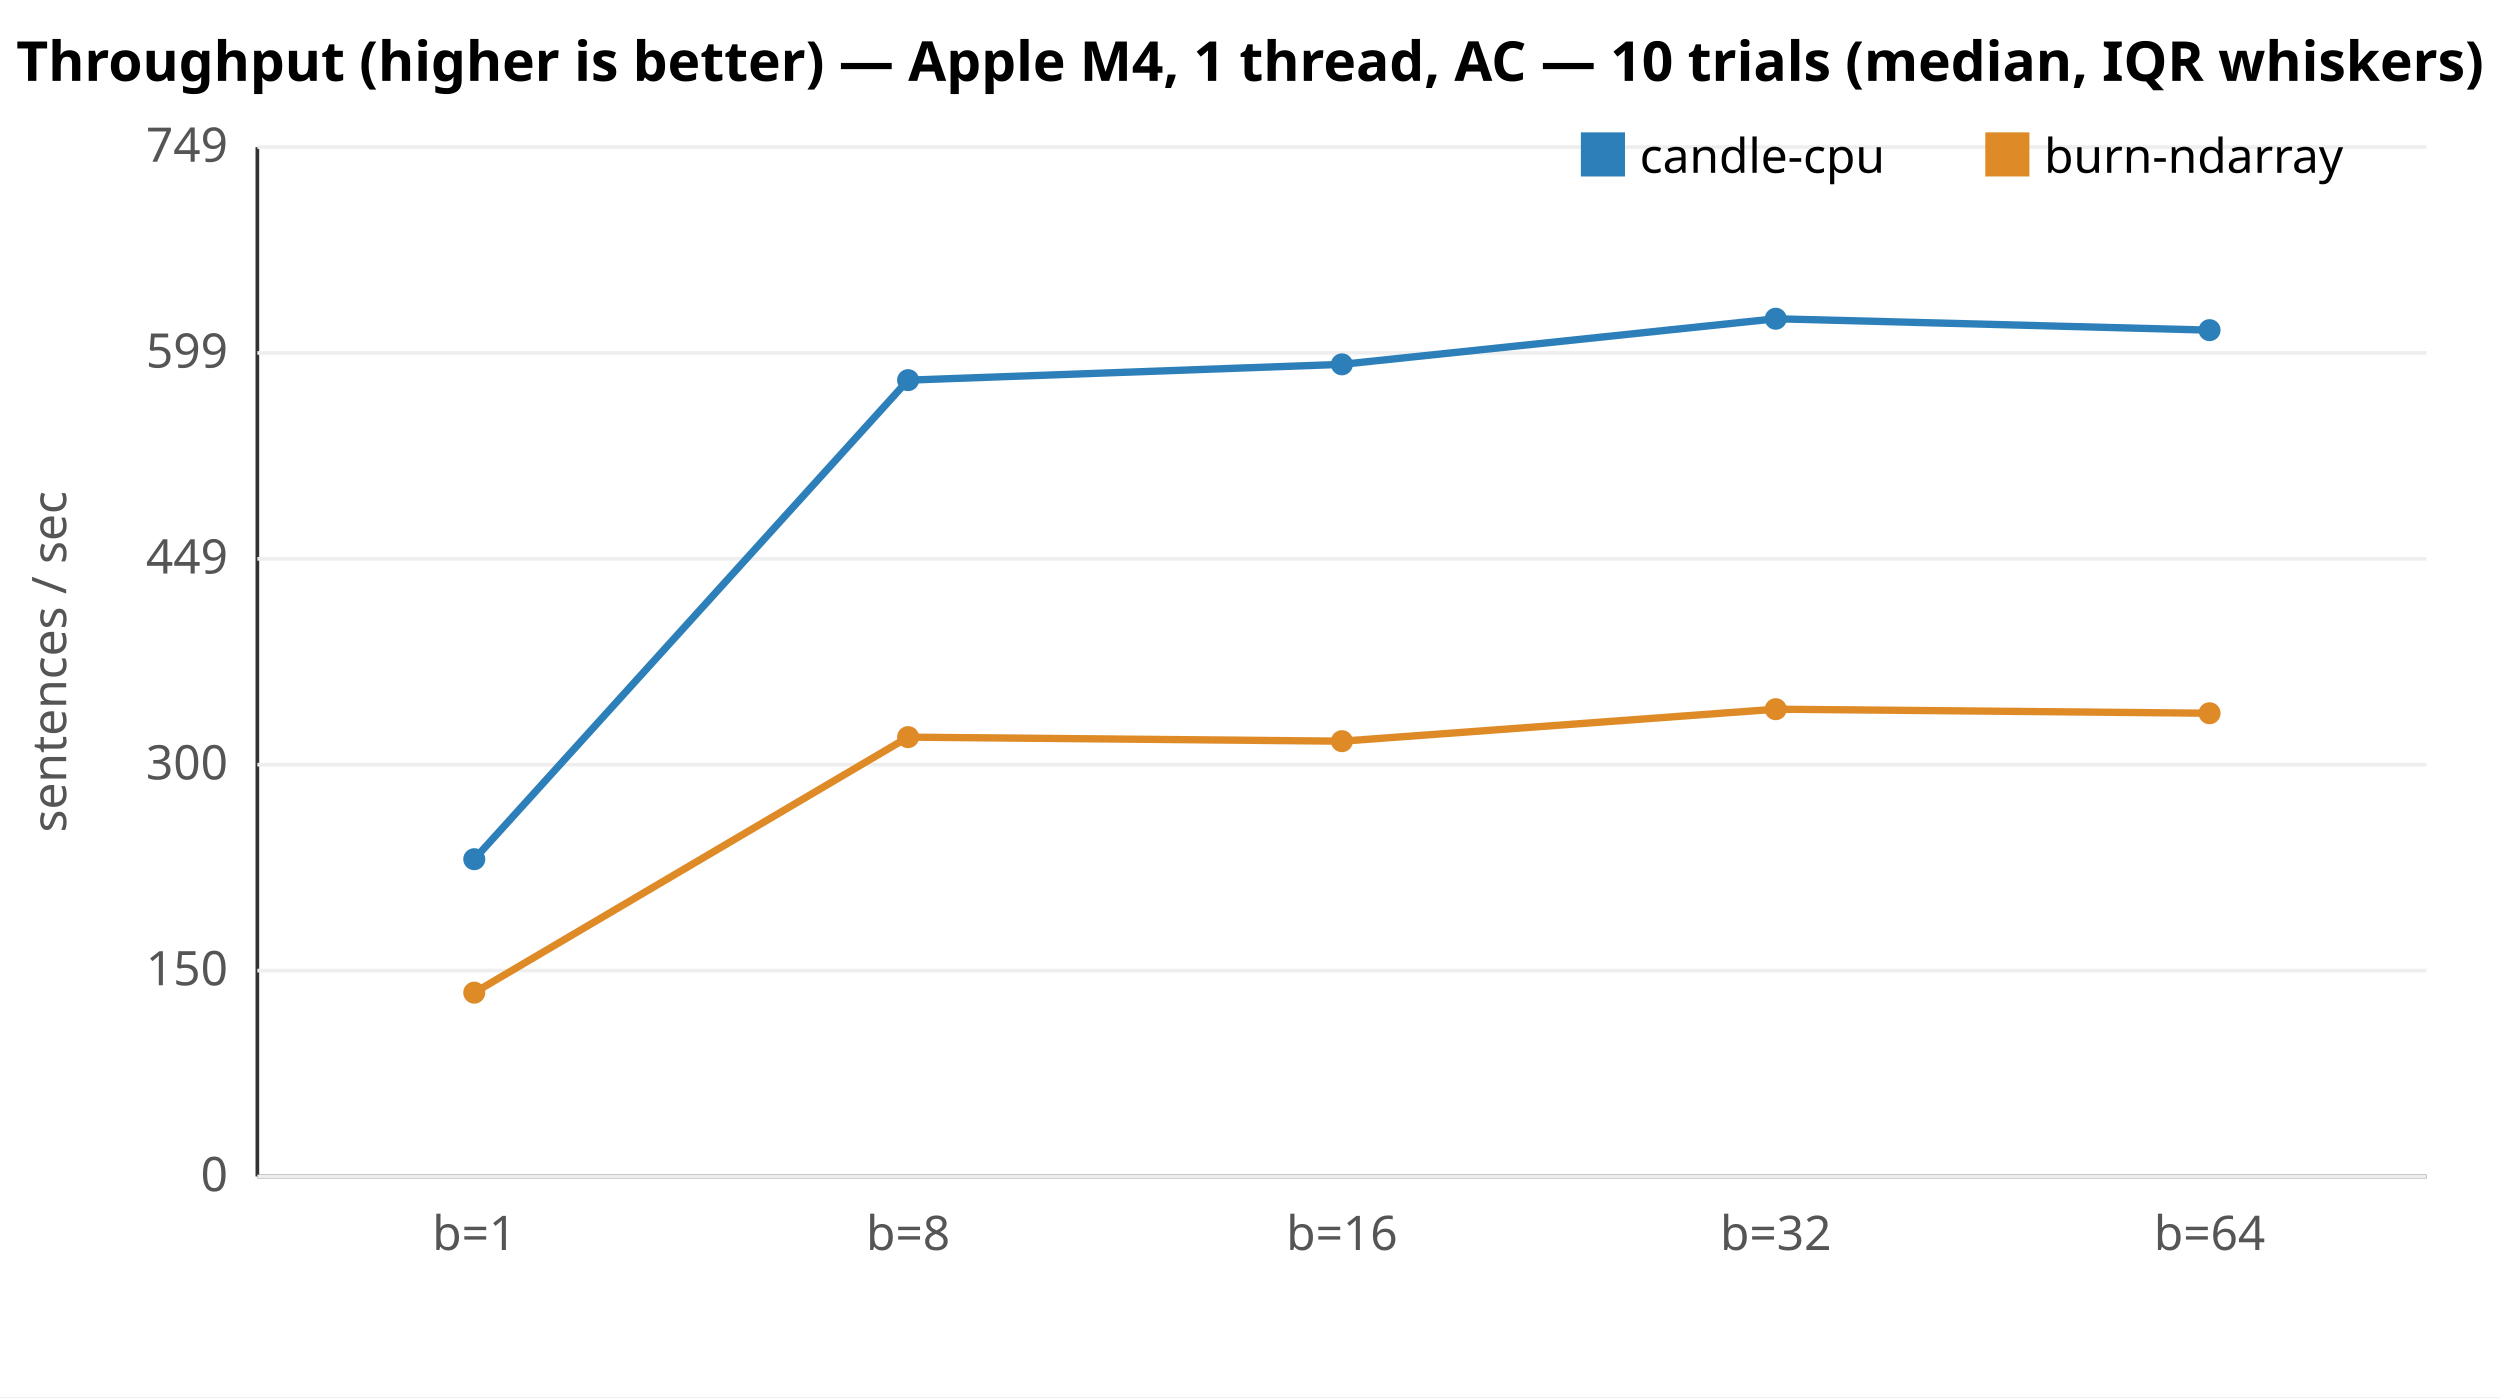
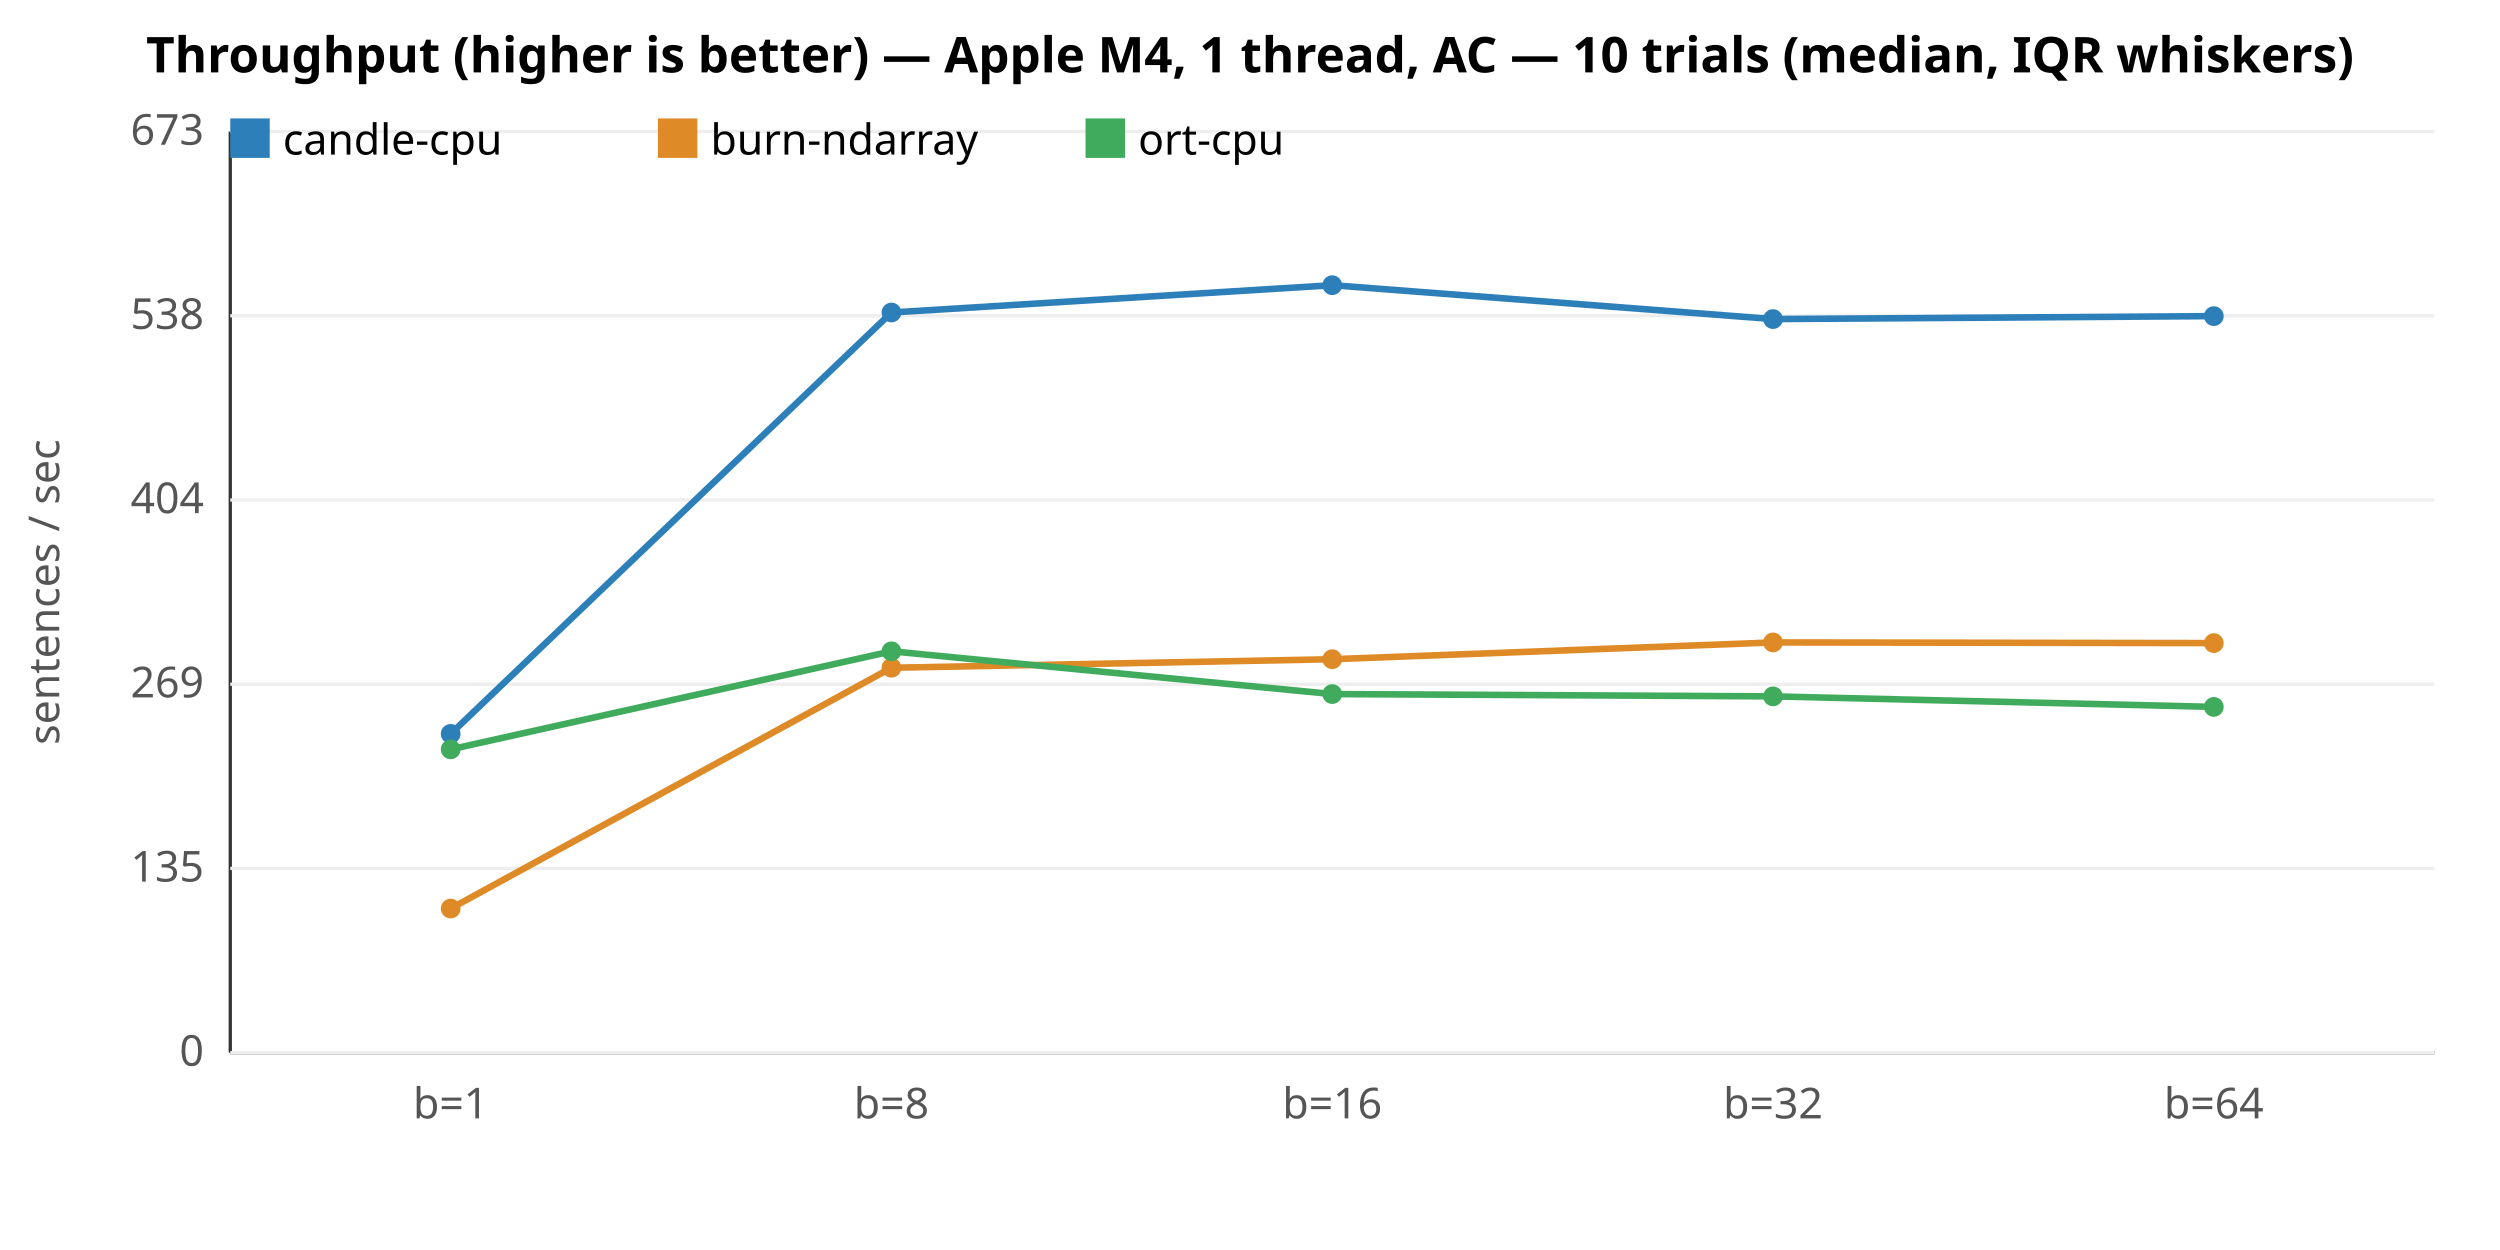
- <svg xmlns="http://www.w3.org/2000/svg" width="680" height="380" font-family="sans-serif" font-size="13">
-   <rect width="680" height="380" fill="white" />
-   <text x="340.0" y="22" text-anchor="middle" font-size="15" font-weight="bold">Throughput (higher is better) — Apple M4, 1 thread, AC — 10 trials (median, IQR whiskers)</text>
-   <line x1="70" y1="320" x2="660" y2="320" stroke="#333" />
+ <svg xmlns="http://www.w3.org/2000/svg" width="760" height="380" font-family="sans-serif" font-size="13">
+   <rect width="760" height="380" fill="white" />
+   <text x="380.0" y="22" text-anchor="middle" font-size="15" font-weight="bold">Throughput (higher is better) — Apple M4, 1 thread, AC — 10 trials (median, IQR whiskers)</text>
+   <line x1="70" y1="320" x2="740" y2="320" stroke="#333" />
  <line x1="70" y1="320" x2="70" y2="40" stroke="#333" />
-   <line x1="70" y1="320.0" x2="660" y2="320.0" stroke="#eee" />
+   <line x1="70" y1="320.0" x2="740" y2="320.0" stroke="#eee" />
  <text x="62" y="324.0" text-anchor="end" fill="#555">0</text>
-   <line x1="70" y1="264.0" x2="660" y2="264.0" stroke="#eee" />
-   <text x="62" y="268.0" text-anchor="end" fill="#555">150</text>
-   <line x1="70" y1="208.0" x2="660" y2="208.0" stroke="#eee" />
-   <text x="62" y="212.0" text-anchor="end" fill="#555">300</text>
-   <line x1="70" y1="152.0" x2="660" y2="152.0" stroke="#eee" />
-   <text x="62" y="156.0" text-anchor="end" fill="#555">449</text>
-   <line x1="70" y1="96.0" x2="660" y2="96.0" stroke="#eee" />
-   <text x="62" y="100.0" text-anchor="end" fill="#555">599</text>
-   <line x1="70" y1="40.0" x2="660" y2="40.0" stroke="#eee" />
-   <text x="62" y="44.0" text-anchor="end" fill="#555">749</text>
+   <line x1="70" y1="264.0" x2="740" y2="264.0" stroke="#eee" />
+   <text x="62" y="268.0" text-anchor="end" fill="#555">135</text>
+   <line x1="70" y1="208.0" x2="740" y2="208.0" stroke="#eee" />
+   <text x="62" y="212.0" text-anchor="end" fill="#555">269</text>
+   <line x1="70" y1="152.0" x2="740" y2="152.0" stroke="#eee" />
+   <text x="62" y="156.0" text-anchor="end" fill="#555">404</text>
+   <line x1="70" y1="96.0" x2="740" y2="96.0" stroke="#eee" />
+   <text x="62" y="100.0" text-anchor="end" fill="#555">538</text>
+   <line x1="70" y1="40.0" x2="740" y2="40.0" stroke="#eee" />
+   <text x="62" y="44.0" text-anchor="end" fill="#555">673</text>
  <text x="18" y="180" text-anchor="middle" fill="#555" transform="rotate(-90 18 180)">sentences / sec</text>
-   <text x="129.0" y="340" text-anchor="middle" fill="#555">b=1</text>
-   <text x="247.0" y="340" text-anchor="middle" fill="#555">b=8</text>
-   <text x="365.0" y="340" text-anchor="middle" fill="#555">b=16</text>
-   <text x="483.0" y="340" text-anchor="middle" fill="#555">b=32</text>
-   <text x="601.0" y="340" text-anchor="middle" fill="#555">b=64</text>
-   <circle cx="129.0" cy="233.7" r="3" fill="#2c7fb8" />
-   <circle cx="247.0" cy="103.4" r="3" fill="#2c7fb8" />
-   <circle cx="365.0" cy="99.1" r="3" fill="#2c7fb8" />
-   <circle cx="483.0" cy="86.7" r="3" fill="#2c7fb8" />
-   <circle cx="601.0" cy="89.8" r="3" fill="#2c7fb8" />
-   <polyline points="129.0,233.7 247.0,103.4 365.0,99.1 483.0,86.7 601.0,89.8" fill="none" stroke="#2c7fb8" stroke-width="2" />
-   <circle cx="129.0" cy="270.0" r="3" fill="#de8a26" />
-   <circle cx="247.0" cy="200.5" r="3" fill="#de8a26" />
-   <circle cx="365.0" cy="201.6" r="3" fill="#de8a26" />
-   <circle cx="483.0" cy="192.9" r="3" fill="#de8a26" />
-   <circle cx="601.0" cy="194.0" r="3" fill="#de8a26" />
-   <polyline points="129.0,270.0 247.0,200.5 365.0,201.6 483.0,192.9 601.0,194.0" fill="none" stroke="#de8a26" stroke-width="2" />
-   <rect x="430" y="36" width="12" height="12" fill="#2c7fb8" />
-   <text x="446" y="47">candle-cpu</text>
-   <rect x="540" y="36" width="12" height="12" fill="#de8a26" />
-   <text x="556" y="47">burn-ndarray</text>
+   <text x="137.0" y="340" text-anchor="middle" fill="#555">b=1</text>
+   <text x="271.0" y="340" text-anchor="middle" fill="#555">b=8</text>
+   <text x="405.0" y="340" text-anchor="middle" fill="#555">b=16</text>
+   <text x="539.0" y="340" text-anchor="middle" fill="#555">b=32</text>
+   <text x="673.0" y="340" text-anchor="middle" fill="#555">b=64</text>
+   <circle cx="137.0" cy="223.1" r="3" fill="#2c7fb8" />
+   <circle cx="271.0" cy="95.0" r="3" fill="#2c7fb8" />
+   <circle cx="405.0" cy="86.7" r="3" fill="#2c7fb8" />
+   <circle cx="539.0" cy="97.0" r="3" fill="#2c7fb8" />
+   <circle cx="673.0" cy="96.1" r="3" fill="#2c7fb8" />
+   <polyline points="137.0,223.1 271.0,95.0 405.0,86.7 539.0,97.0 673.0,96.1" fill="none" stroke="#2c7fb8" stroke-width="2" />
+   <circle cx="137.0" cy="276.2" r="3" fill="#de8a26" />
+   <circle cx="271.0" cy="203.0" r="3" fill="#de8a26" />
+   <circle cx="405.0" cy="200.4" r="3" fill="#de8a26" />
+   <circle cx="539.0" cy="195.3" r="3" fill="#de8a26" />
+   <circle cx="673.0" cy="195.5" r="3" fill="#de8a26" />
+   <polyline points="137.0,276.2 271.0,203.0 405.0,200.4 539.0,195.3 673.0,195.5" fill="none" stroke="#de8a26" stroke-width="2" />
+   <circle cx="137.0" cy="227.8" r="3" fill="#41ab5d" />
+   <circle cx="271.0" cy="198.0" r="3" fill="#41ab5d" />
+   <circle cx="405.0" cy="211.0" r="3" fill="#41ab5d" />
+   <circle cx="539.0" cy="211.7" r="3" fill="#41ab5d" />
+   <circle cx="673.0" cy="214.9" r="3" fill="#41ab5d" />
+   <polyline points="137.0,227.8 271.0,198.0 405.0,211.0 539.0,211.7 673.0,214.9" fill="none" stroke="#41ab5d" stroke-width="2" />
+   <rect x="70" y="36" width="12" height="12" fill="#2c7fb8" />
+   <text x="86" y="47">candle-cpu</text>
+   <rect x="200" y="36" width="12" height="12" fill="#de8a26" />
+   <text x="216" y="47">burn-ndarray</text>
+   <rect x="330" y="36" width="12" height="12" fill="#41ab5d" />
+   <text x="346" y="47">ort-cpu</text>
</svg>
